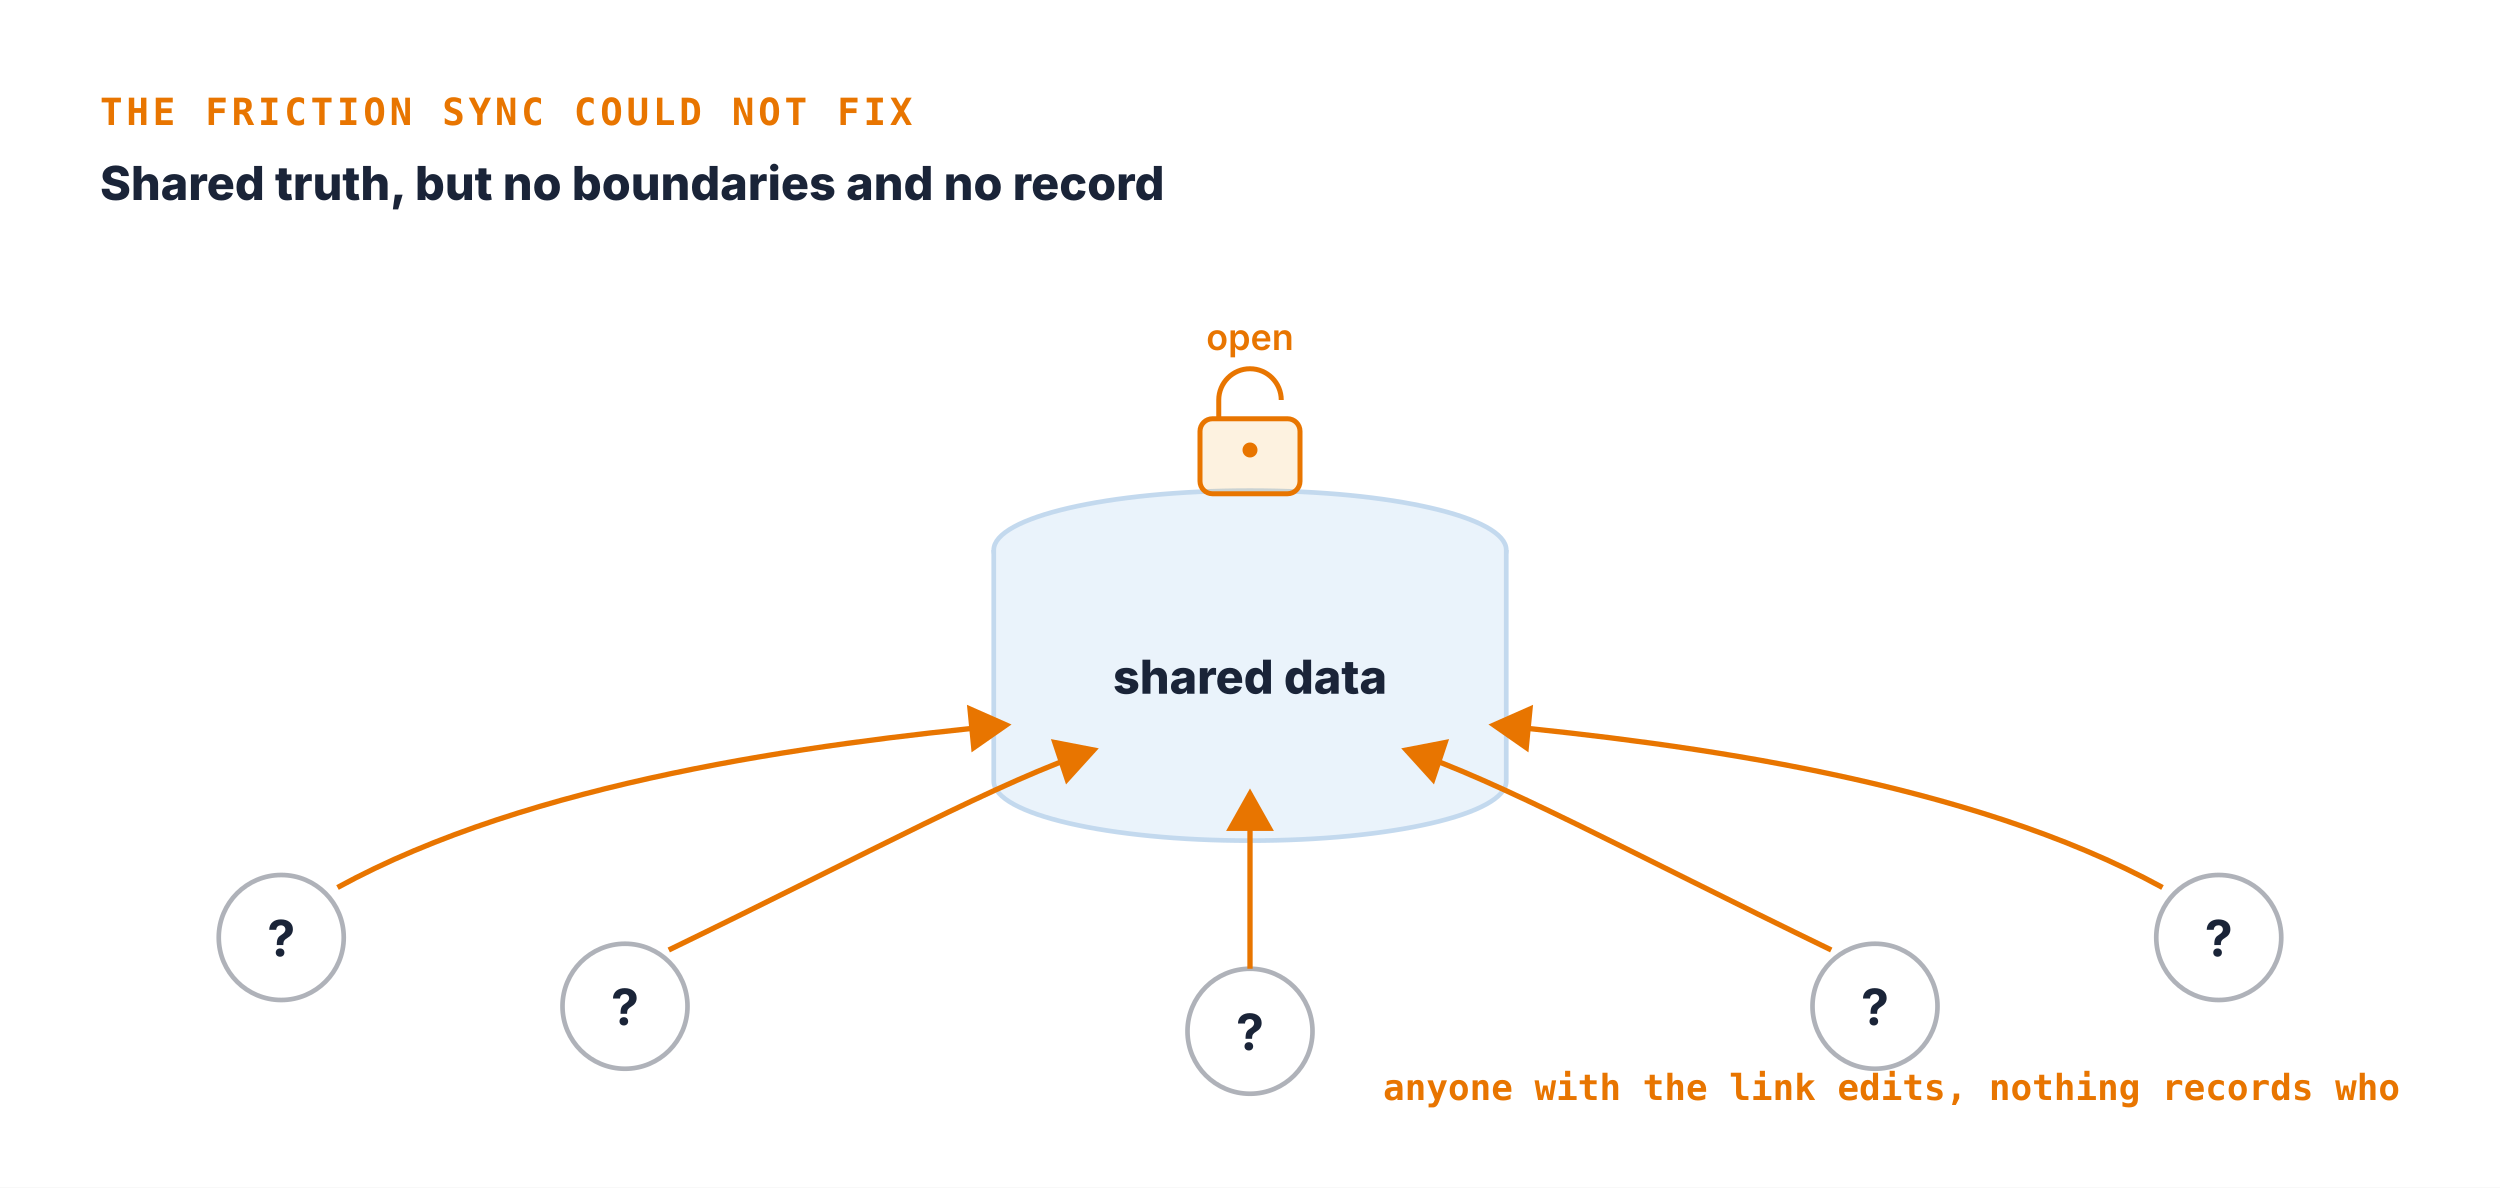
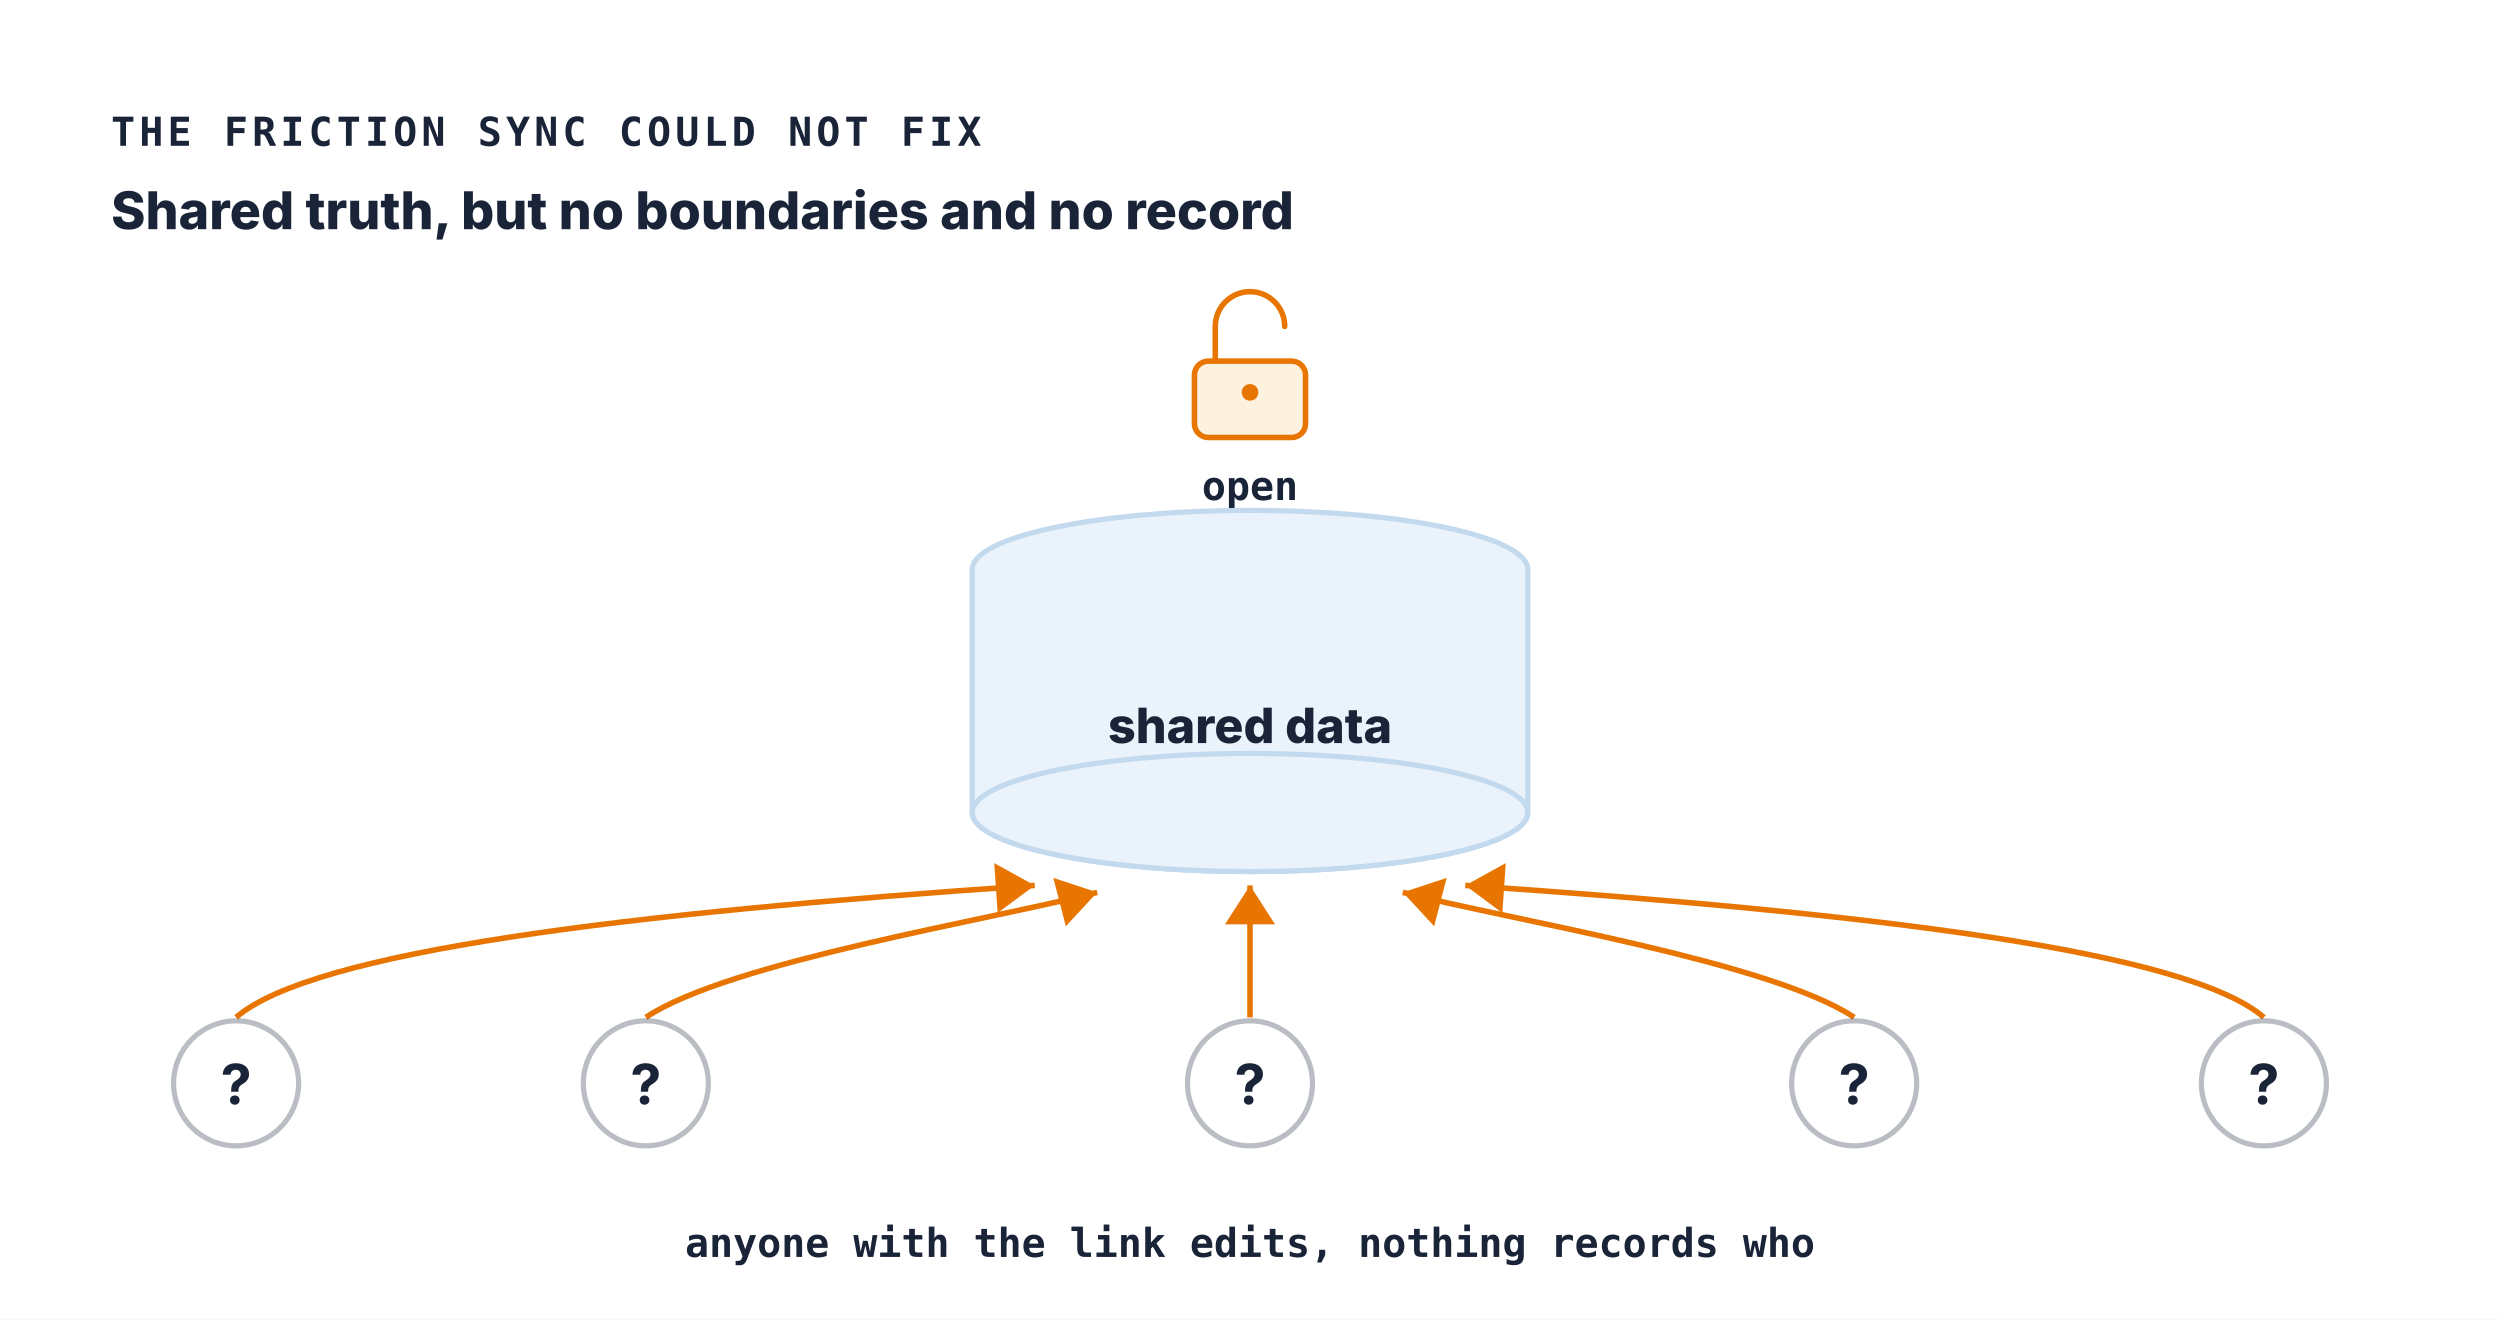
- <svg xmlns="http://www.w3.org/2000/svg" viewBox="0 0 800 380" role="img" aria-label="The gap sync could not close: one open shared database with no identity, where anyone with the link can edit and nothing records who changed what">
+ <svg xmlns="http://www.w3.org/2000/svg" viewBox="0 0 720 380" role="img" aria-label="The gap sync could not close: one open shared database with no identity, where anyone with the link can edit and nothing records who changed what">
  <defs>
    <style>
      text{font-family:'Manrope',system-ui,-apple-system,Segoe UI,sans-serif;fill:#1a2438;}
      .mono{font-family:'JetBrains Mono',ui-monospace,SFMono-Regular,monospace;}
-       .eyebrow{fill:#e87500;font-size:12px;font-weight:600;letter-spacing:1.2px;}
-       .h{font-size:15px;font-weight:800;}
-       .sub{fill:rgba(26,36,56,0.42);font-size:11px;}
-       .note{fill:#e87500;font-size:11.5px;font-weight:600;}
-       .anon{fill:#ffffff;stroke:rgba(26,36,56,0.35);stroke-width:1.5;}
-       .amberflow{stroke:#e87500;stroke-width:1.7;fill:none;}
    </style>
-     <marker id="a3" markerWidth="9" markerHeight="9" refX="7" refY="4.5" orient="auto">
-       <path d="M0,0 L8,4.5 L0,9 Z" fill="#e87500" />
+     <marker id="arr3" markerWidth="9" markerHeight="9" refX="7" refY="4.5" orient="auto">
+       <path d="M0,0 L7,4.5 L0,9 Z" fill="#e87500" />
    </marker>
  </defs>
-   <rect width="800" height="380" fill="#ffffff" />
-   <text class="mono eyebrow" x="32" y="40">THE FRICTION SYNC COULD NOT FIX</text>
-   <text class="h" x="32" y="64">Shared truth, but no boundaries and no record</text>
-   <ellipse cx="400" cy="176" rx="82" ry="19" fill="#eaf3fb" stroke="#c3d9ee" stroke-width="1.5" />
-   <path d="M318,176 L318,250 A82,19 0 0 0 482,250 L482,176" fill="#eaf3fb" stroke="#c3d9ee" stroke-width="1.5" />
-   <text class="h" x="400" y="222" text-anchor="middle" fill="#2b71ad">shared data</text>
-   <g transform="translate(384,120)">
-     <rect x="0" y="14" width="32" height="24" rx="4" fill="rgba(240,169,61,0.16)" stroke="#e87500" stroke-width="1.6" />
-     <path d="M6,14 v-6 a10,10 0 0 1 20,0" fill="none" stroke="#e87500" stroke-width="1.6" />
-     <circle cx="16" cy="24" r="2.4" fill="#e87500" />
+   <rect width="720" height="380" fill="#ffffff" />
+   <text class="mono" x="32" y="42" font-size="11.5" font-weight="600" letter-spacing="1.2" fill="#e87500">THE FRICTION SYNC COULD NOT FIX</text>
+   <text x="32" y="66" font-size="15" font-weight="800">Shared truth, but no boundaries and no record</text>
+   <g transform="translate(344, 86)">
+     <rect x="0" y="18" width="32" height="22" rx="4" fill="rgba(240,169,61,0.16)" stroke="#e87500" stroke-width="1.6" />
+     <path d="M6,18 L6,8 A10,10 0 0 1 26,8" fill="none" stroke="#e87500" stroke-width="1.6" stroke-linecap="round" />
+     <circle cx="16" cy="27" r="2.4" fill="#e87500" />
  </g>
-   <text class="note" x="400" y="112" text-anchor="middle">open</text>
-   <g>
-     <circle class="anon" cx="90" cy="300" r="20" />
-     <text x="90" y="306" text-anchor="middle" font-size="16" fill="rgba(26,36,56,0.5)" font-weight="700">?</text>
-     <circle class="anon" cx="200" cy="322" r="20" />
-     <text x="200" y="328" text-anchor="middle" font-size="16" fill="rgba(26,36,56,0.5)" font-weight="700">?</text>
-     <circle class="anon" cx="400" cy="330" r="20" />
-     <text x="400" y="336" text-anchor="middle" font-size="16" fill="rgba(26,36,56,0.5)" font-weight="700">?</text>
-     <circle class="anon" cx="600" cy="322" r="20" />
-     <text x="600" y="328" text-anchor="middle" font-size="16" fill="rgba(26,36,56,0.5)" font-weight="700">?</text>
-     <circle class="anon" cx="710" cy="300" r="20" />
-     <text x="710" y="306" text-anchor="middle" font-size="16" fill="rgba(26,36,56,0.5)" font-weight="700">?</text>
-   </g>
-   <path class="amberflow" d="M108,284 C170,250 260,238 322,232" marker-end="url(#a3)" />
-   <path class="amberflow" d="M214,304 C280,272 320,250 350,240" marker-end="url(#a3)" />
-   <path class="amberflow" d="M400,310 L400,254" marker-end="url(#a3)" />
-   <path class="amberflow" d="M586,304 C520,272 480,250 450,240" marker-end="url(#a3)" />
-   <path class="amberflow" d="M692,284 C630,250 540,238 478,232" marker-end="url(#a3)" />
-   <text class="mono note" x="768" y="352" text-anchor="end">anyone with the link edits, nothing records who</text>
+   <text class="mono" x="360" y="144" text-anchor="middle" font-size="11.5" font-weight="600" fill="#e87500">open</text>
+   <ellipse cx="360" cy="164" rx="80" ry="17" fill="#eaf3fb" stroke="#c3d9ee" stroke-width="1.5" />
+   <path d="M280,164 L280,234 A80,17 0 0 0 440,234 L440,164" fill="#eaf3fb" stroke="#c3d9ee" stroke-width="1.5" />
+   <ellipse cx="360" cy="234" rx="80" ry="17" fill="#eaf3fb" stroke="#c3d9ee" stroke-width="1.5" />
+   <text x="360" y="214" text-anchor="middle" font-size="14" font-weight="800" fill="#2b71ad">shared data</text>
+   <path d="M68,293 C90,274 180,263 298,255" stroke="#e87500" stroke-width="1.6" fill="none" marker-end="url(#arr3)" />
+   <path d="M186,293 C210,277 285,265 316,257" stroke="#e87500" stroke-width="1.6" fill="none" marker-end="url(#arr3)" />
+   <path d="M360,293 L360,255" stroke="#e87500" stroke-width="1.6" fill="none" marker-end="url(#arr3)" />
+   <path d="M534,293 C510,277 435,265 404,257" stroke="#e87500" stroke-width="1.6" fill="none" marker-end="url(#arr3)" />
+   <path d="M652,293 C630,274 540,263 422,255" stroke="#e87500" stroke-width="1.6" fill="none" marker-end="url(#arr3)" />
+   <circle cx="68" cy="312" r="18" fill="#ffffff" stroke="rgba(26,36,56,0.3)" stroke-width="1.5" />
+   <text x="68" y="318" text-anchor="middle" font-size="16" font-weight="700" fill="rgba(26,36,56,0.45)">?</text>
+   <circle cx="186" cy="312" r="18" fill="#ffffff" stroke="rgba(26,36,56,0.3)" stroke-width="1.5" />
+   <text x="186" y="318" text-anchor="middle" font-size="16" font-weight="700" fill="rgba(26,36,56,0.45)">?</text>
+   <circle cx="360" cy="312" r="18" fill="#ffffff" stroke="rgba(26,36,56,0.3)" stroke-width="1.5" />
+   <text x="360" y="318" text-anchor="middle" font-size="16" font-weight="700" fill="rgba(26,36,56,0.45)">?</text>
+   <circle cx="534" cy="312" r="18" fill="#ffffff" stroke="rgba(26,36,56,0.3)" stroke-width="1.5" />
+   <text x="534" y="318" text-anchor="middle" font-size="16" font-weight="700" fill="rgba(26,36,56,0.45)">?</text>
+   <circle cx="652" cy="312" r="18" fill="#ffffff" stroke="rgba(26,36,56,0.3)" stroke-width="1.5" />
+   <text x="652" y="318" text-anchor="middle" font-size="16" font-weight="700" fill="rgba(26,36,56,0.45)">?</text>
+   <text class="mono" x="360" y="362" text-anchor="middle" font-size="11.5" font-weight="600" fill="#e87500">anyone with the link edits, nothing records who</text>
</svg>
